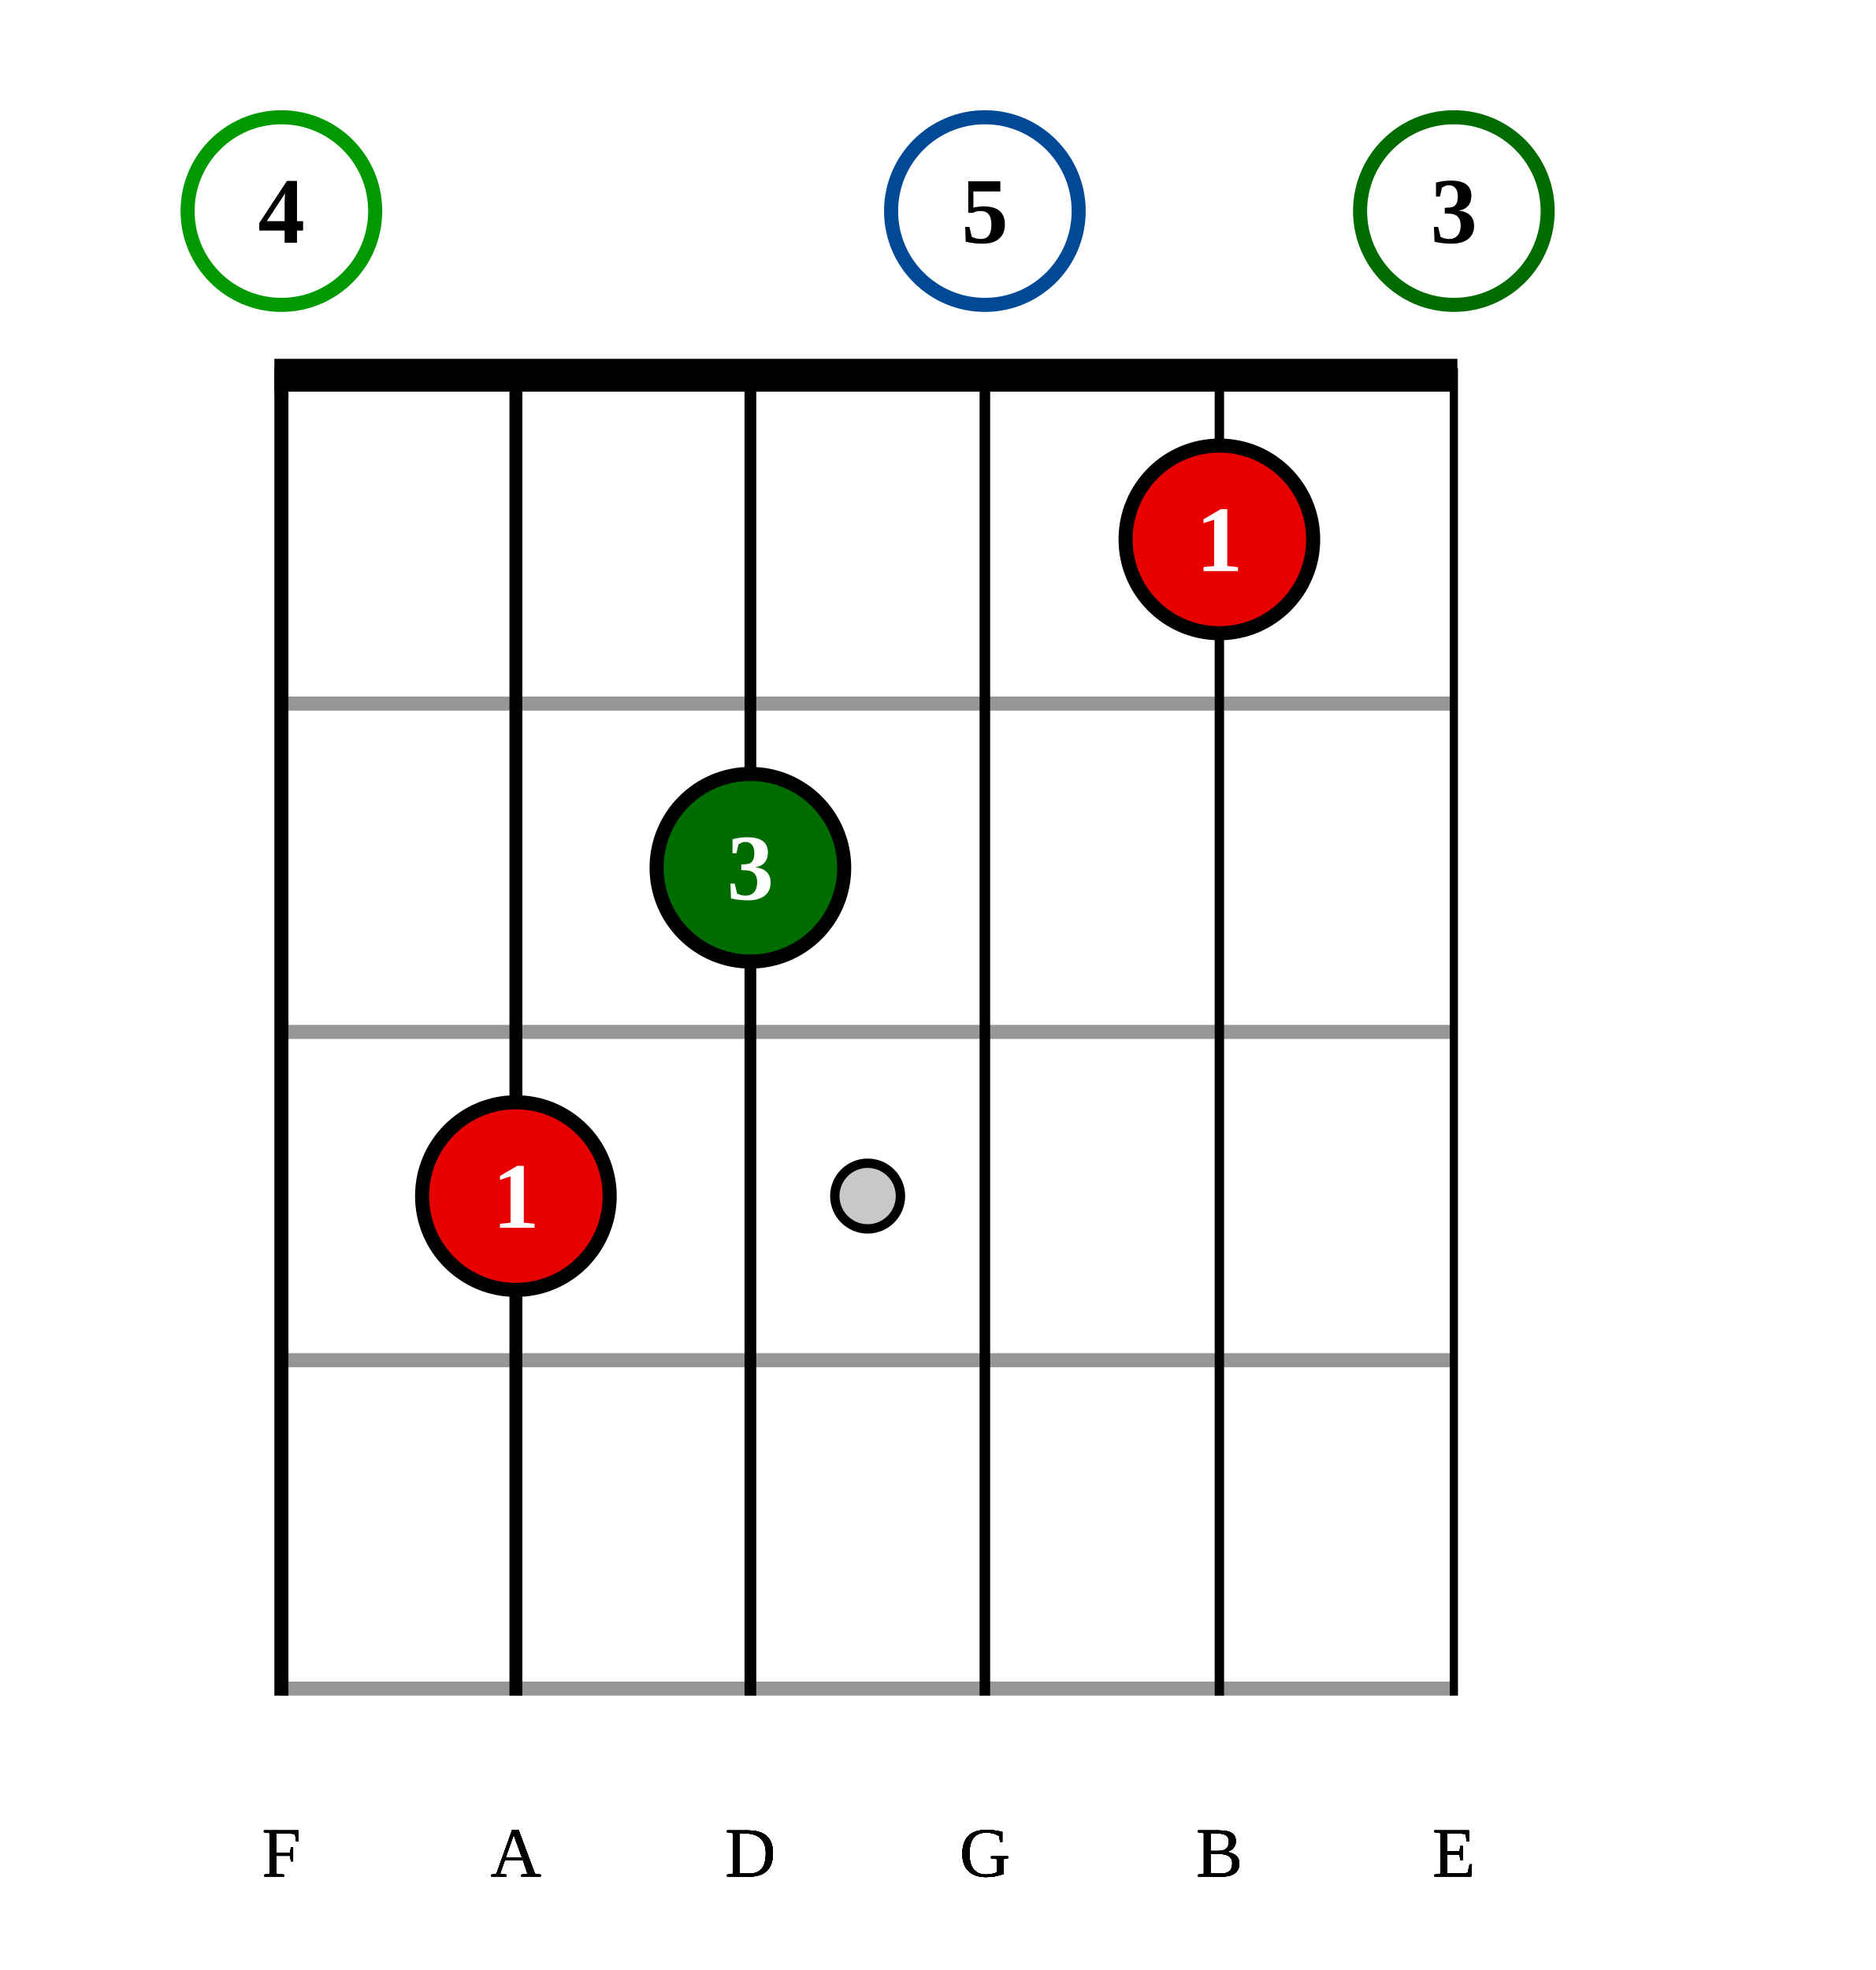
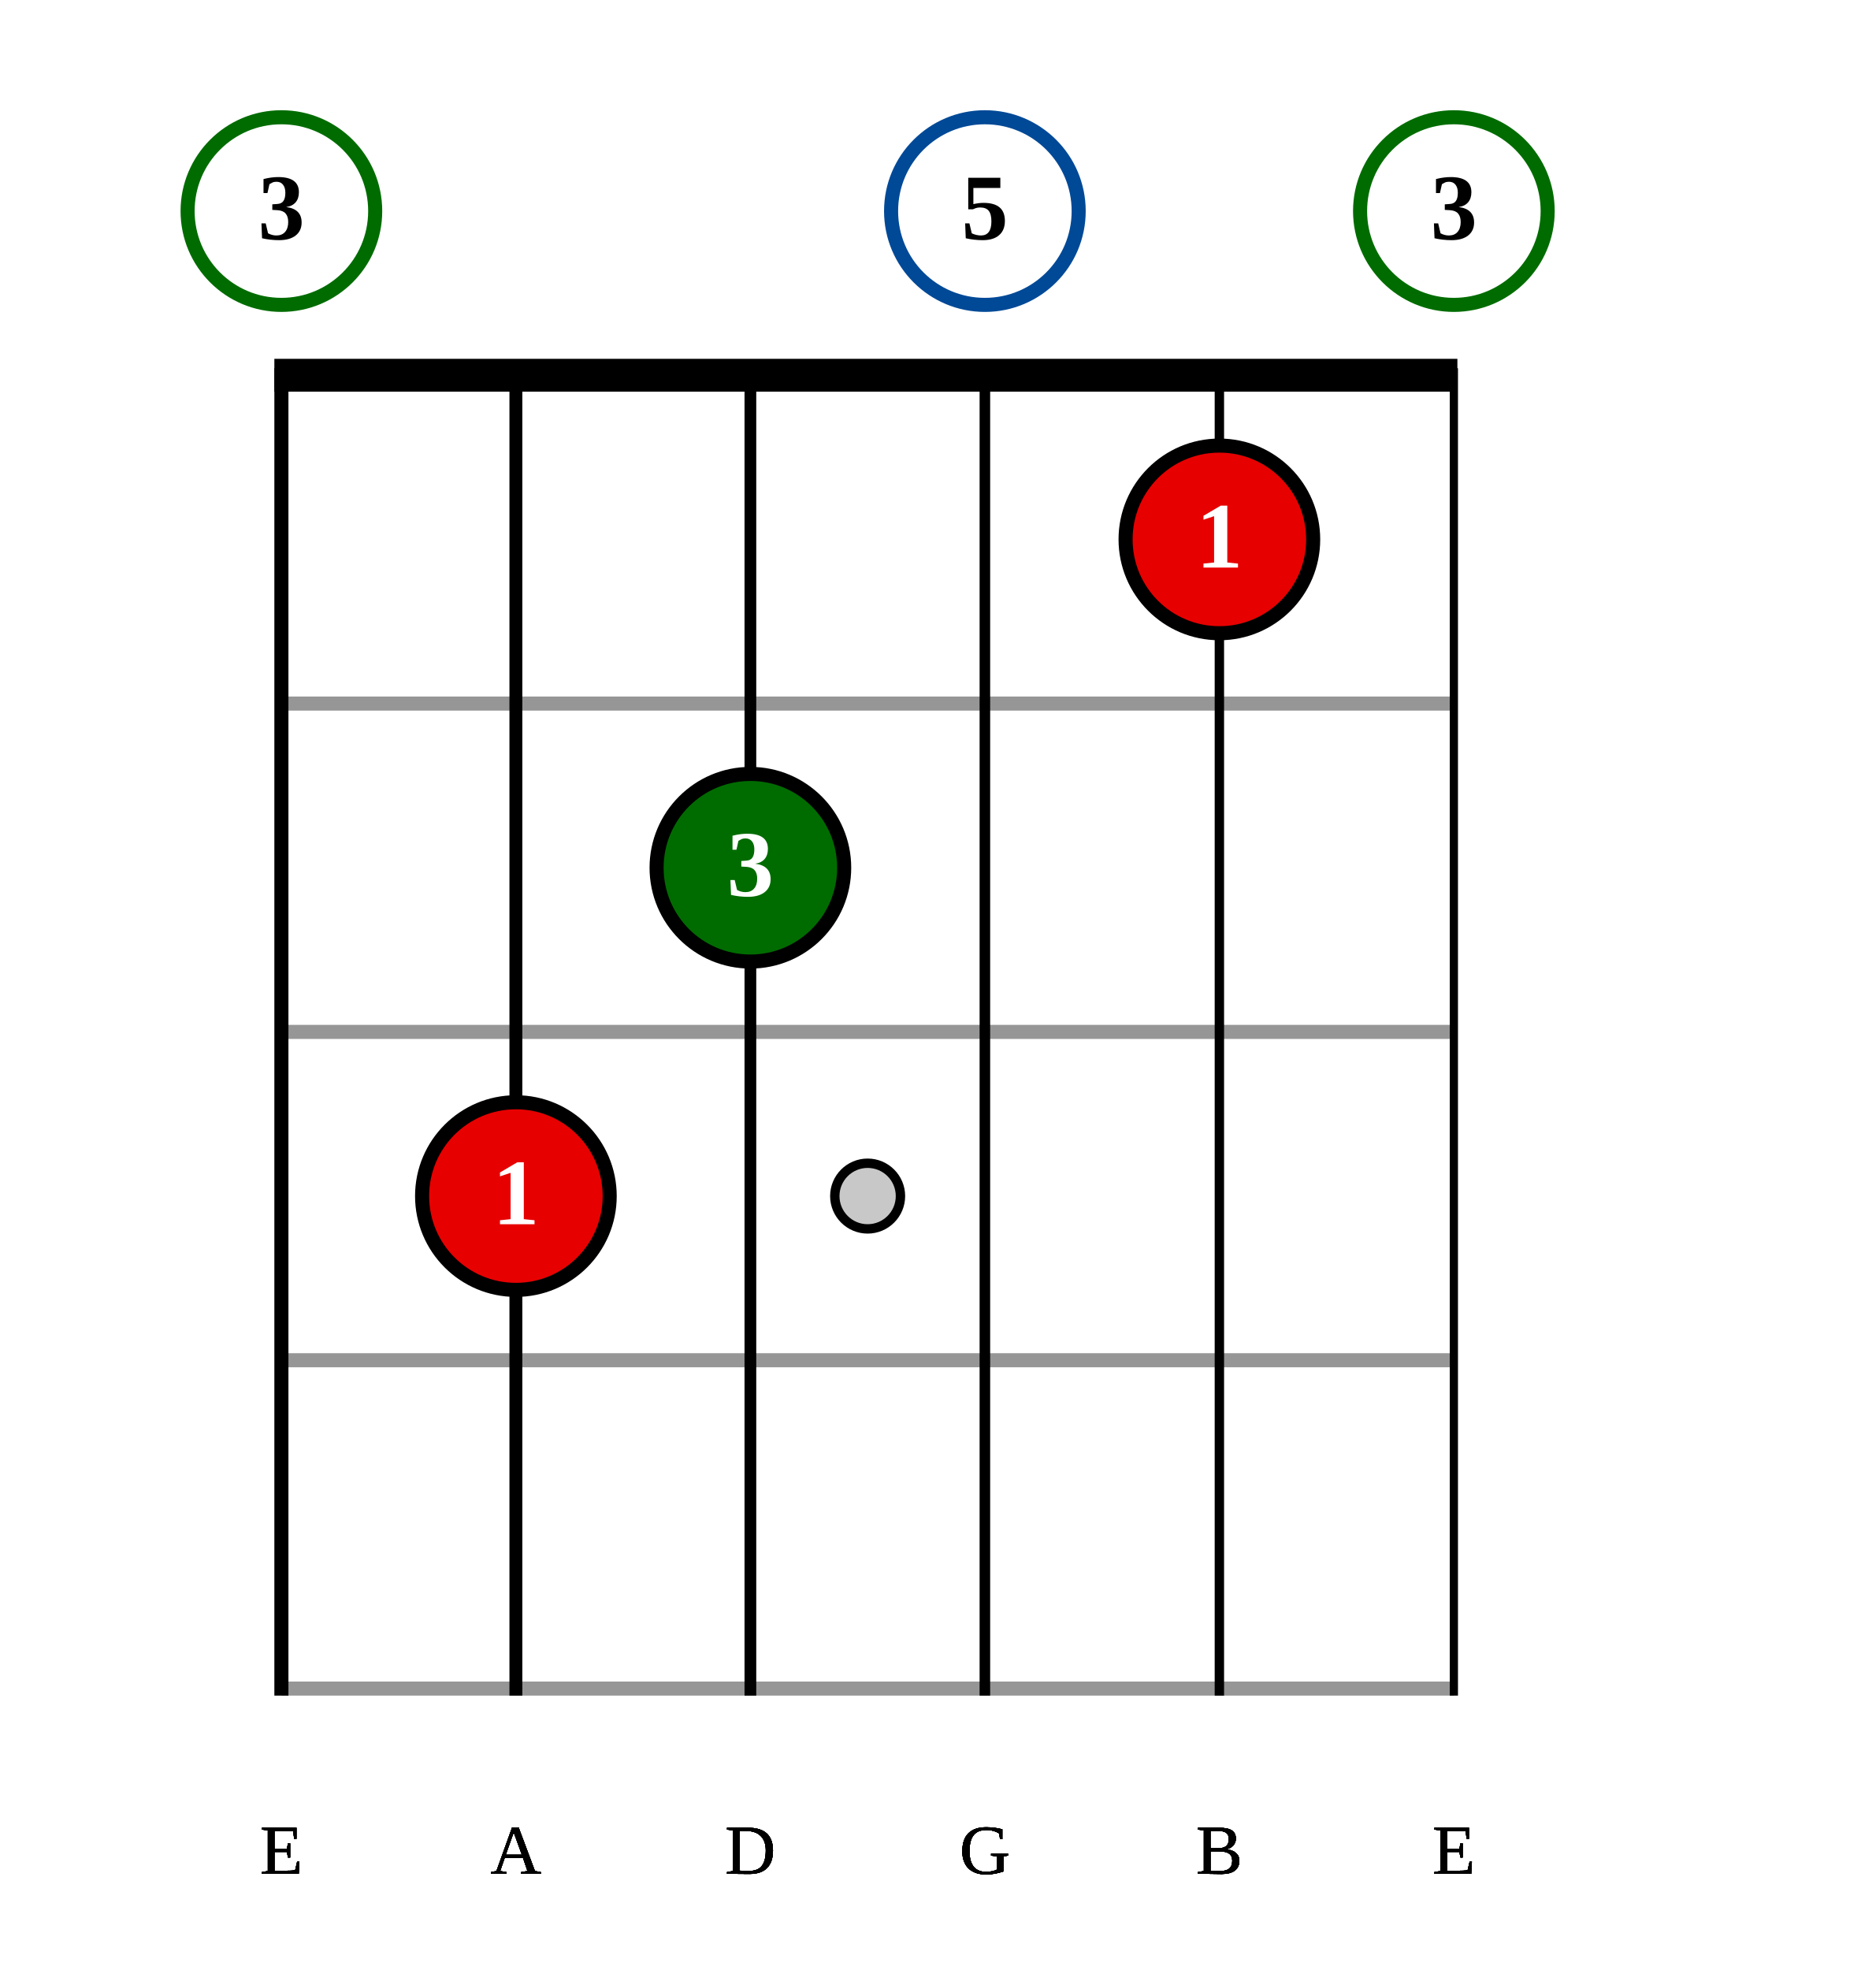
<svg xmlns="http://www.w3.org/2000/svg" baseProfile="tiny" height="420" version="1.2" width="400">
  <defs />
  <rect fill="rgb(255,255,255)" height="280" width="250" x="60" y="80" />
  <circle cx="185.0" cy="255.0" fill="rgb(200,200,200)" r="7" stroke="rgb(0,0,0)" stroke-width="2" />
  <line stroke="rgb(150,150,150)" stroke-width="3" x1="60" x2="310" y1="150" y2="150" />
  <line stroke="rgb(150,150,150)" stroke-width="3" x1="60" x2="310" y1="220" y2="220" />
  <line stroke="rgb(150,150,150)" stroke-width="3" x1="60" x2="310" y1="290" y2="290" />
  <line stroke="rgb(150,150,150)" stroke-width="3" x1="60" x2="310" y1="360" y2="360" />
  <line stroke="rgb(0,0,0)" stroke-width="3.0" x1="60" x2="60" y1="78.5" y2="361.5" />
  <line stroke="rgb(0,0,0)" stroke-width="2.75" x1="110" x2="110" y1="78.5" y2="361.5" />
  <line stroke="rgb(0,0,0)" stroke-width="2.5" x1="160" x2="160" y1="78.5" y2="361.5" />
  <line stroke="rgb(0,0,0)" stroke-width="2.25" x1="210" x2="210" y1="78.5" y2="361.5" />
  <line stroke="rgb(0,0,0)" stroke-width="2.0" x1="260" x2="260" y1="78.5" y2="361.5" />
  <line stroke="rgb(0,0,0)" stroke-width="1.75" x1="310" x2="310" y1="78.5" y2="361.5" />
  <line stroke="rgb(0,0,0)" stroke-width="7" x1="58.5" x2="310.75" y1="80" y2="80" />
-   <circle cx="60" cy="45.0" fill="rgb(255,255,255)" r="20" stroke="rgb(0, 154, 0)" stroke-width="3" />
-   <text fill="rgb(0,0,0)" font-size="20" font-weight="bold" style="text-anchor:middle;dominant-baseline:central" x="60" y="45.0">4</text>
-   <text font-size="15" font-weight="normal" style="text-anchor:middle;dominant-baseline:central" x="60" y="395.0">F</text>
-   <text font-size="15" font-weight="normal" style="text-anchor:middle;dominant-baseline:central" x="110" y="395.0">A</text>
-   <text font-size="15" font-weight="normal" style="text-anchor:middle;dominant-baseline:central" x="160" y="395.0">D</text>
-   <text font-size="15" font-weight="normal" style="text-anchor:middle;dominant-baseline:central" x="210" y="395.0">G</text>
-   <text font-size="15" font-weight="normal" style="text-anchor:middle;dominant-baseline:central" x="260" y="395.0">B</text>
-   <text font-size="15" font-weight="normal" style="text-anchor:middle;dominant-baseline:central" x="310" y="395.0">E</text>
+   <circle cx="60" cy="45.0" fill="rgb(255,255,255)" r="20" stroke="rgb(0, 108, 0)" stroke-width="3" />
+   <text dy="0.3em" fill="rgb(0,0,0)" font-size="20" font-weight="bold" style="text-anchor:middle" x="60" y="45.0">3</text>
+   <text dy="0.3em" font-size="15" font-weight="normal" style="text-anchor:middle" x="60" y="395.0">E</text>
+   <text dy="0.3em" font-size="15" font-weight="normal" style="text-anchor:middle" x="110" y="395.0">A</text>
+   <text dy="0.3em" font-size="15" font-weight="normal" style="text-anchor:middle" x="160" y="395.0">D</text>
+   <text dy="0.3em" font-size="15" font-weight="normal" style="text-anchor:middle" x="210" y="395.0">G</text>
+   <text dy="0.3em" font-size="15" font-weight="normal" style="text-anchor:middle" x="260" y="395.0">B</text>
+   <text dy="0.3em" font-size="15" font-weight="normal" style="text-anchor:middle" x="310" y="395.0">E</text>
  <circle cx="110" cy="255.0" fill="rgb(231, 0, 0)" r="20" stroke="rgb(0,0,0)" stroke-width="3" />
-   <text fill="rgb(255,255,255)" font-size="20" font-weight="bold" style="text-anchor:middle;dominant-baseline:central" x="110" y="255.0">1</text>
-   <text font-size="15" font-weight="normal" style="text-anchor:middle;dominant-baseline:central" x="60" y="395.0">F</text>
-   <text font-size="15" font-weight="normal" style="text-anchor:middle;dominant-baseline:central" x="110" y="395.0">A</text>
-   <text font-size="15" font-weight="normal" style="text-anchor:middle;dominant-baseline:central" x="160" y="395.0">D</text>
-   <text font-size="15" font-weight="normal" style="text-anchor:middle;dominant-baseline:central" x="210" y="395.0">G</text>
-   <text font-size="15" font-weight="normal" style="text-anchor:middle;dominant-baseline:central" x="260" y="395.0">B</text>
-   <text font-size="15" font-weight="normal" style="text-anchor:middle;dominant-baseline:central" x="310" y="395.0">E</text>
+   <text dy="0.3em" fill="rgb(255,255,255)" font-size="20" font-weight="bold" style="text-anchor:middle" x="110" y="255.0">1</text>
+   <text dy="0.3em" font-size="15" font-weight="normal" style="text-anchor:middle" x="60" y="395.0">E</text>
+   <text dy="0.3em" font-size="15" font-weight="normal" style="text-anchor:middle" x="110" y="395.0">A</text>
+   <text dy="0.3em" font-size="15" font-weight="normal" style="text-anchor:middle" x="160" y="395.0">D</text>
+   <text dy="0.3em" font-size="15" font-weight="normal" style="text-anchor:middle" x="210" y="395.0">G</text>
+   <text dy="0.3em" font-size="15" font-weight="normal" style="text-anchor:middle" x="260" y="395.0">B</text>
+   <text dy="0.3em" font-size="15" font-weight="normal" style="text-anchor:middle" x="310" y="395.0">E</text>
  <circle cx="160" cy="185.0" fill="rgb(0, 108, 0)" r="20" stroke="rgb(0,0,0)" stroke-width="3" />
-   <text fill="rgb(255,255,255)" font-size="20" font-weight="bold" style="text-anchor:middle;dominant-baseline:central" x="160" y="185.0">3</text>
-   <text font-size="15" font-weight="normal" style="text-anchor:middle;dominant-baseline:central" x="60" y="395.0">F</text>
-   <text font-size="15" font-weight="normal" style="text-anchor:middle;dominant-baseline:central" x="110" y="395.0">A</text>
-   <text font-size="15" font-weight="normal" style="text-anchor:middle;dominant-baseline:central" x="160" y="395.0">D</text>
-   <text font-size="15" font-weight="normal" style="text-anchor:middle;dominant-baseline:central" x="210" y="395.0">G</text>
-   <text font-size="15" font-weight="normal" style="text-anchor:middle;dominant-baseline:central" x="260" y="395.0">B</text>
-   <text font-size="15" font-weight="normal" style="text-anchor:middle;dominant-baseline:central" x="310" y="395.0">E</text>
+   <text dy="0.3em" fill="rgb(255,255,255)" font-size="20" font-weight="bold" style="text-anchor:middle" x="160" y="185.0">3</text>
+   <text dy="0.3em" font-size="15" font-weight="normal" style="text-anchor:middle" x="60" y="395.0">E</text>
+   <text dy="0.3em" font-size="15" font-weight="normal" style="text-anchor:middle" x="110" y="395.0">A</text>
+   <text dy="0.3em" font-size="15" font-weight="normal" style="text-anchor:middle" x="160" y="395.0">D</text>
+   <text dy="0.3em" font-size="15" font-weight="normal" style="text-anchor:middle" x="210" y="395.0">G</text>
+   <text dy="0.3em" font-size="15" font-weight="normal" style="text-anchor:middle" x="260" y="395.0">B</text>
+   <text dy="0.3em" font-size="15" font-weight="normal" style="text-anchor:middle" x="310" y="395.0">E</text>
  <circle cx="210" cy="45.0" fill="rgb(255,255,255)" r="20" stroke="rgb(0, 73, 151)" stroke-width="3" />
-   <text fill="rgb(0,0,0)" font-size="20" font-weight="bold" style="text-anchor:middle;dominant-baseline:central" x="210" y="45.0">5</text>
-   <text font-size="15" font-weight="normal" style="text-anchor:middle;dominant-baseline:central" x="60" y="395.0">F</text>
-   <text font-size="15" font-weight="normal" style="text-anchor:middle;dominant-baseline:central" x="110" y="395.0">A</text>
-   <text font-size="15" font-weight="normal" style="text-anchor:middle;dominant-baseline:central" x="160" y="395.0">D</text>
-   <text font-size="15" font-weight="normal" style="text-anchor:middle;dominant-baseline:central" x="210" y="395.0">G</text>
-   <text font-size="15" font-weight="normal" style="text-anchor:middle;dominant-baseline:central" x="260" y="395.0">B</text>
-   <text font-size="15" font-weight="normal" style="text-anchor:middle;dominant-baseline:central" x="310" y="395.0">E</text>
+   <text dy="0.3em" fill="rgb(0,0,0)" font-size="20" font-weight="bold" style="text-anchor:middle" x="210" y="45.0">5</text>
+   <text dy="0.3em" font-size="15" font-weight="normal" style="text-anchor:middle" x="60" y="395.0">E</text>
+   <text dy="0.3em" font-size="15" font-weight="normal" style="text-anchor:middle" x="110" y="395.0">A</text>
+   <text dy="0.3em" font-size="15" font-weight="normal" style="text-anchor:middle" x="160" y="395.0">D</text>
+   <text dy="0.3em" font-size="15" font-weight="normal" style="text-anchor:middle" x="210" y="395.0">G</text>
+   <text dy="0.3em" font-size="15" font-weight="normal" style="text-anchor:middle" x="260" y="395.0">B</text>
+   <text dy="0.3em" font-size="15" font-weight="normal" style="text-anchor:middle" x="310" y="395.0">E</text>
  <circle cx="260" cy="115.0" fill="rgb(231, 0, 0)" r="20" stroke="rgb(0,0,0)" stroke-width="3" />
-   <text fill="rgb(255,255,255)" font-size="20" font-weight="bold" style="text-anchor:middle;dominant-baseline:central" x="260" y="115.0">1</text>
-   <text font-size="15" font-weight="normal" style="text-anchor:middle;dominant-baseline:central" x="60" y="395.0">F</text>
-   <text font-size="15" font-weight="normal" style="text-anchor:middle;dominant-baseline:central" x="110" y="395.0">A</text>
-   <text font-size="15" font-weight="normal" style="text-anchor:middle;dominant-baseline:central" x="160" y="395.0">D</text>
-   <text font-size="15" font-weight="normal" style="text-anchor:middle;dominant-baseline:central" x="210" y="395.0">G</text>
-   <text font-size="15" font-weight="normal" style="text-anchor:middle;dominant-baseline:central" x="260" y="395.0">B</text>
-   <text font-size="15" font-weight="normal" style="text-anchor:middle;dominant-baseline:central" x="310" y="395.0">E</text>
+   <text dy="0.3em" fill="rgb(255,255,255)" font-size="20" font-weight="bold" style="text-anchor:middle" x="260" y="115.0">1</text>
+   <text dy="0.3em" font-size="15" font-weight="normal" style="text-anchor:middle" x="60" y="395.0">E</text>
+   <text dy="0.3em" font-size="15" font-weight="normal" style="text-anchor:middle" x="110" y="395.0">A</text>
+   <text dy="0.3em" font-size="15" font-weight="normal" style="text-anchor:middle" x="160" y="395.0">D</text>
+   <text dy="0.3em" font-size="15" font-weight="normal" style="text-anchor:middle" x="210" y="395.0">G</text>
+   <text dy="0.3em" font-size="15" font-weight="normal" style="text-anchor:middle" x="260" y="395.0">B</text>
+   <text dy="0.3em" font-size="15" font-weight="normal" style="text-anchor:middle" x="310" y="395.0">E</text>
  <circle cx="310" cy="45.0" fill="rgb(255,255,255)" r="20" stroke="rgb(0, 108, 0)" stroke-width="3" />
-   <text fill="rgb(0,0,0)" font-size="20" font-weight="bold" style="text-anchor:middle;dominant-baseline:central" x="310" y="45.0">3</text>
-   <text font-size="15" font-weight="normal" style="text-anchor:middle;dominant-baseline:central" x="60" y="395.0">F</text>
-   <text font-size="15" font-weight="normal" style="text-anchor:middle;dominant-baseline:central" x="110" y="395.0">A</text>
-   <text font-size="15" font-weight="normal" style="text-anchor:middle;dominant-baseline:central" x="160" y="395.0">D</text>
-   <text font-size="15" font-weight="normal" style="text-anchor:middle;dominant-baseline:central" x="210" y="395.0">G</text>
-   <text font-size="15" font-weight="normal" style="text-anchor:middle;dominant-baseline:central" x="260" y="395.0">B</text>
-   <text font-size="15" font-weight="normal" style="text-anchor:middle;dominant-baseline:central" x="310" y="395.0">E</text>
+   <text dy="0.3em" fill="rgb(0,0,0)" font-size="20" font-weight="bold" style="text-anchor:middle" x="310" y="45.0">3</text>
+   <text dy="0.3em" font-size="15" font-weight="normal" style="text-anchor:middle" x="60" y="395.0">E</text>
+   <text dy="0.3em" font-size="15" font-weight="normal" style="text-anchor:middle" x="110" y="395.0">A</text>
+   <text dy="0.3em" font-size="15" font-weight="normal" style="text-anchor:middle" x="160" y="395.0">D</text>
+   <text dy="0.3em" font-size="15" font-weight="normal" style="text-anchor:middle" x="210" y="395.0">G</text>
+   <text dy="0.3em" font-size="15" font-weight="normal" style="text-anchor:middle" x="260" y="395.0">B</text>
+   <text dy="0.3em" font-size="15" font-weight="normal" style="text-anchor:middle" x="310" y="395.0">E</text>
</svg>
